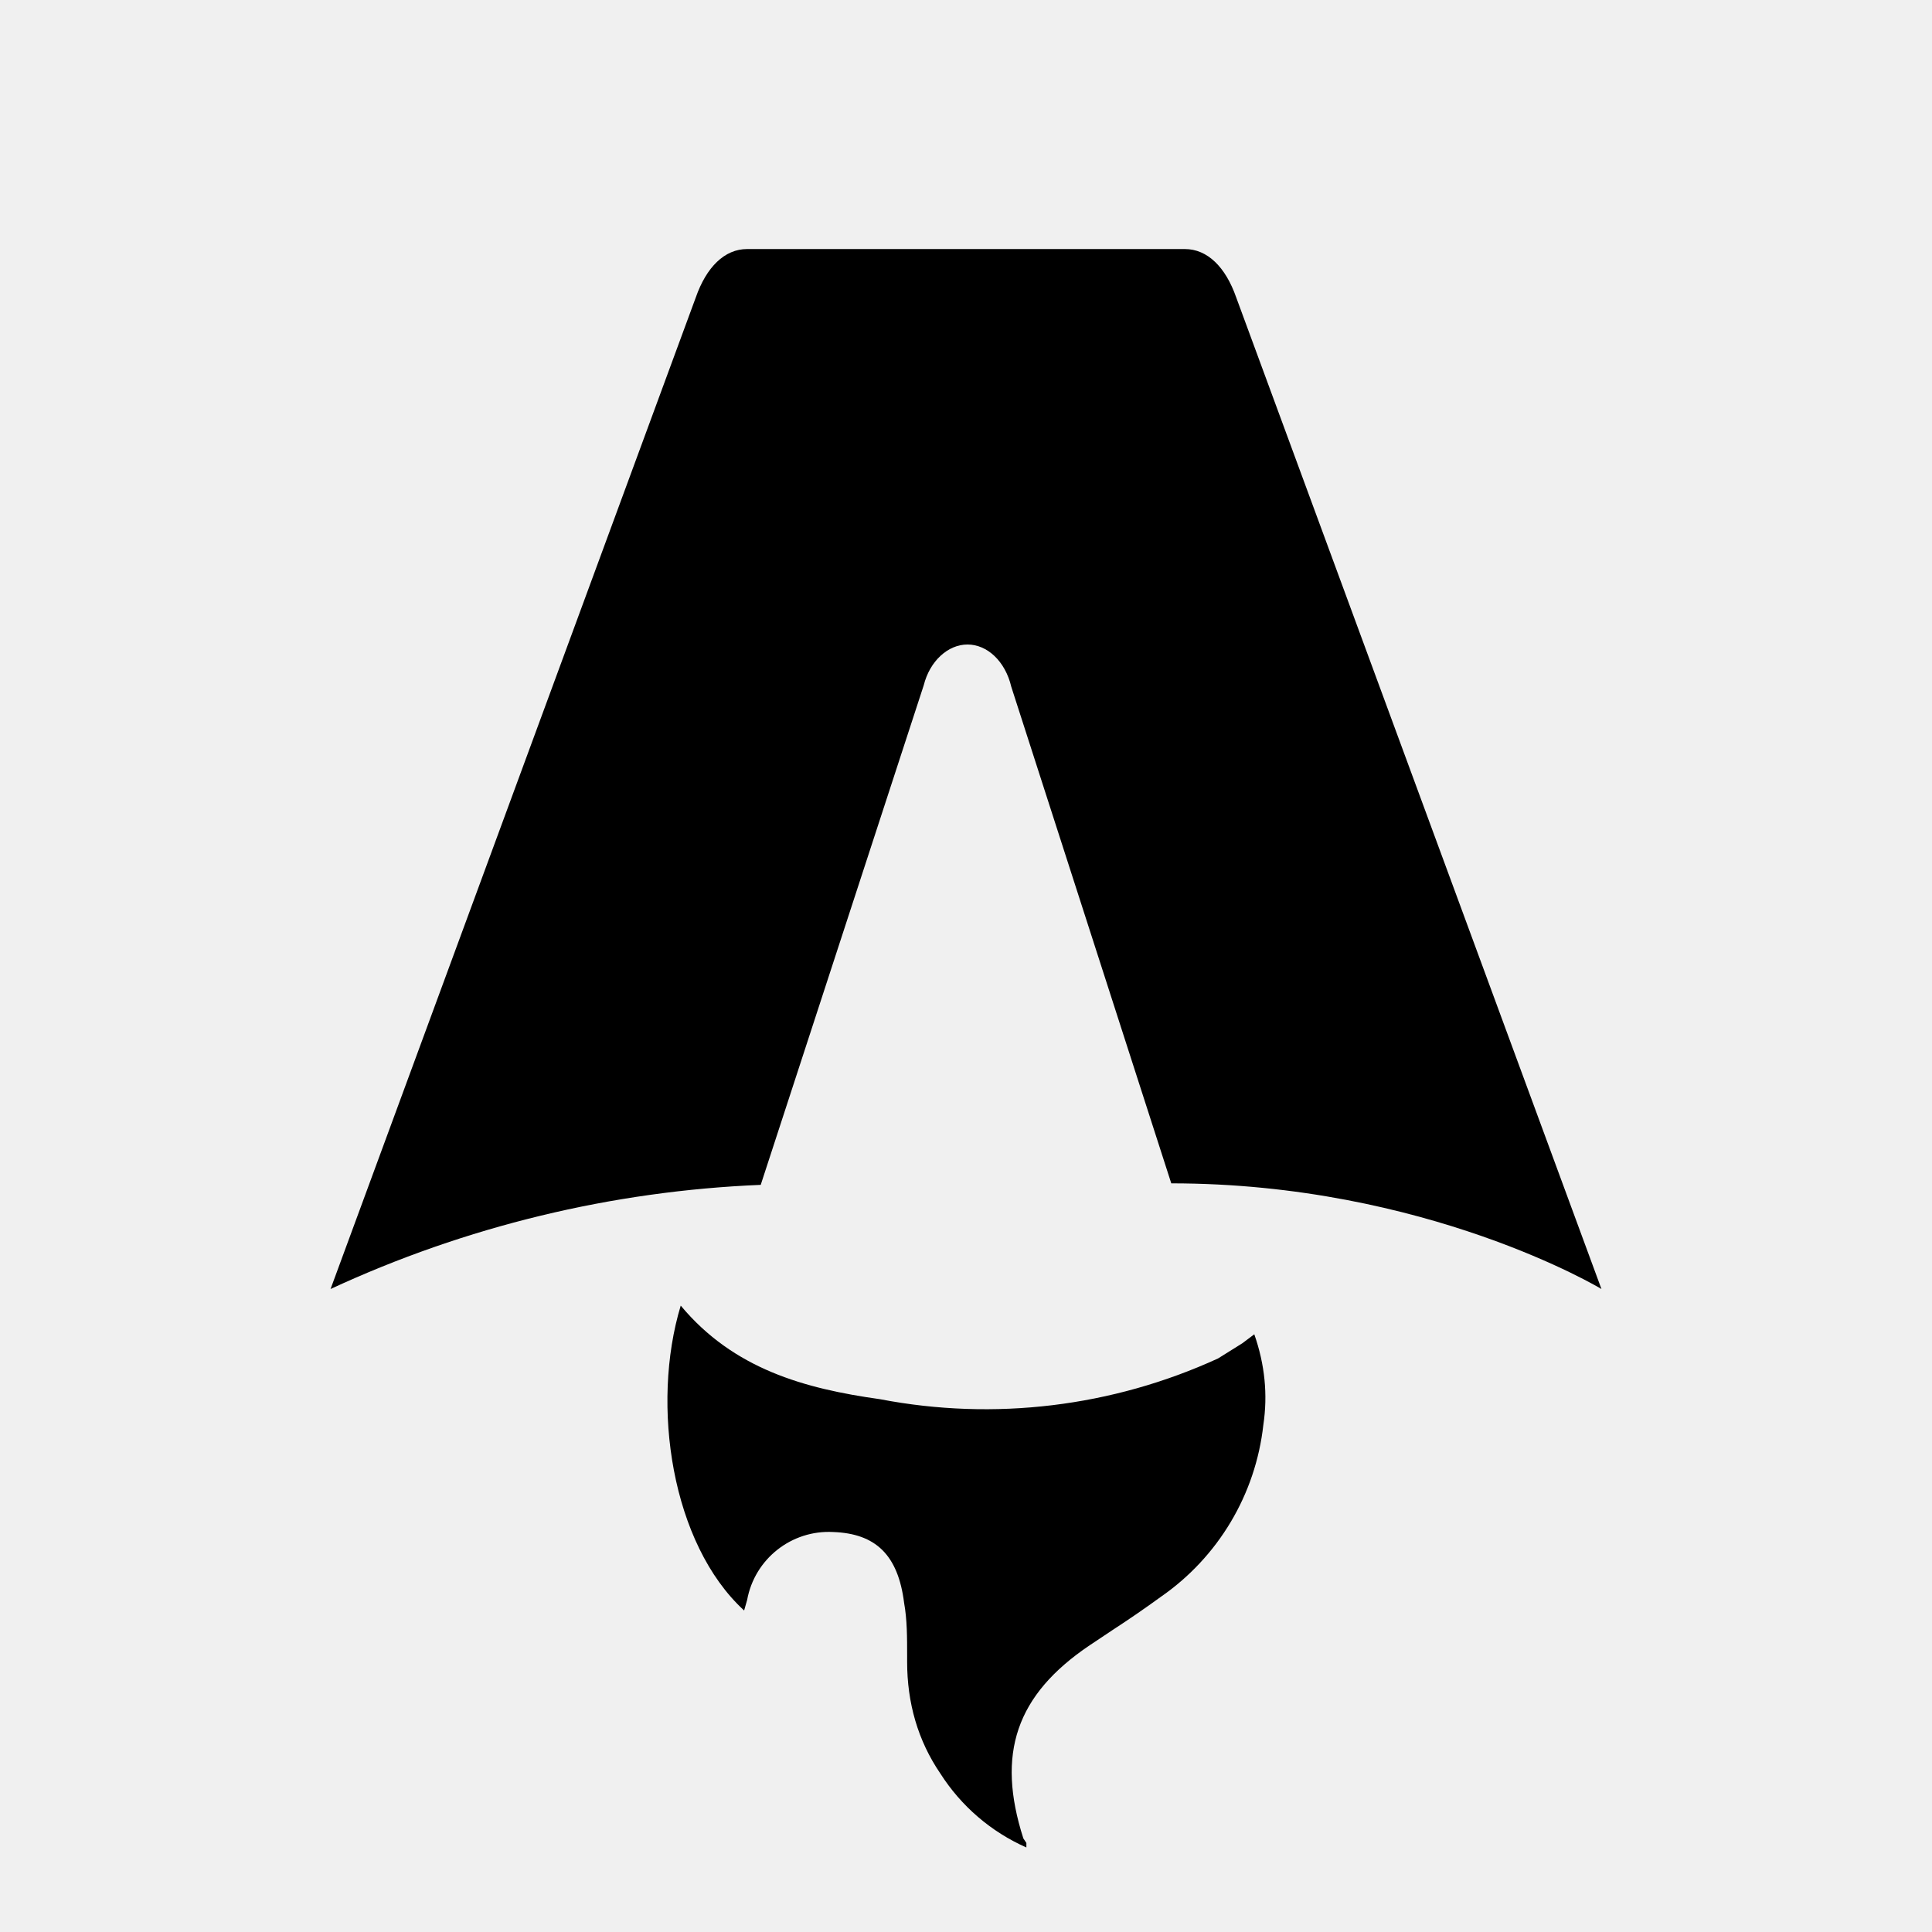
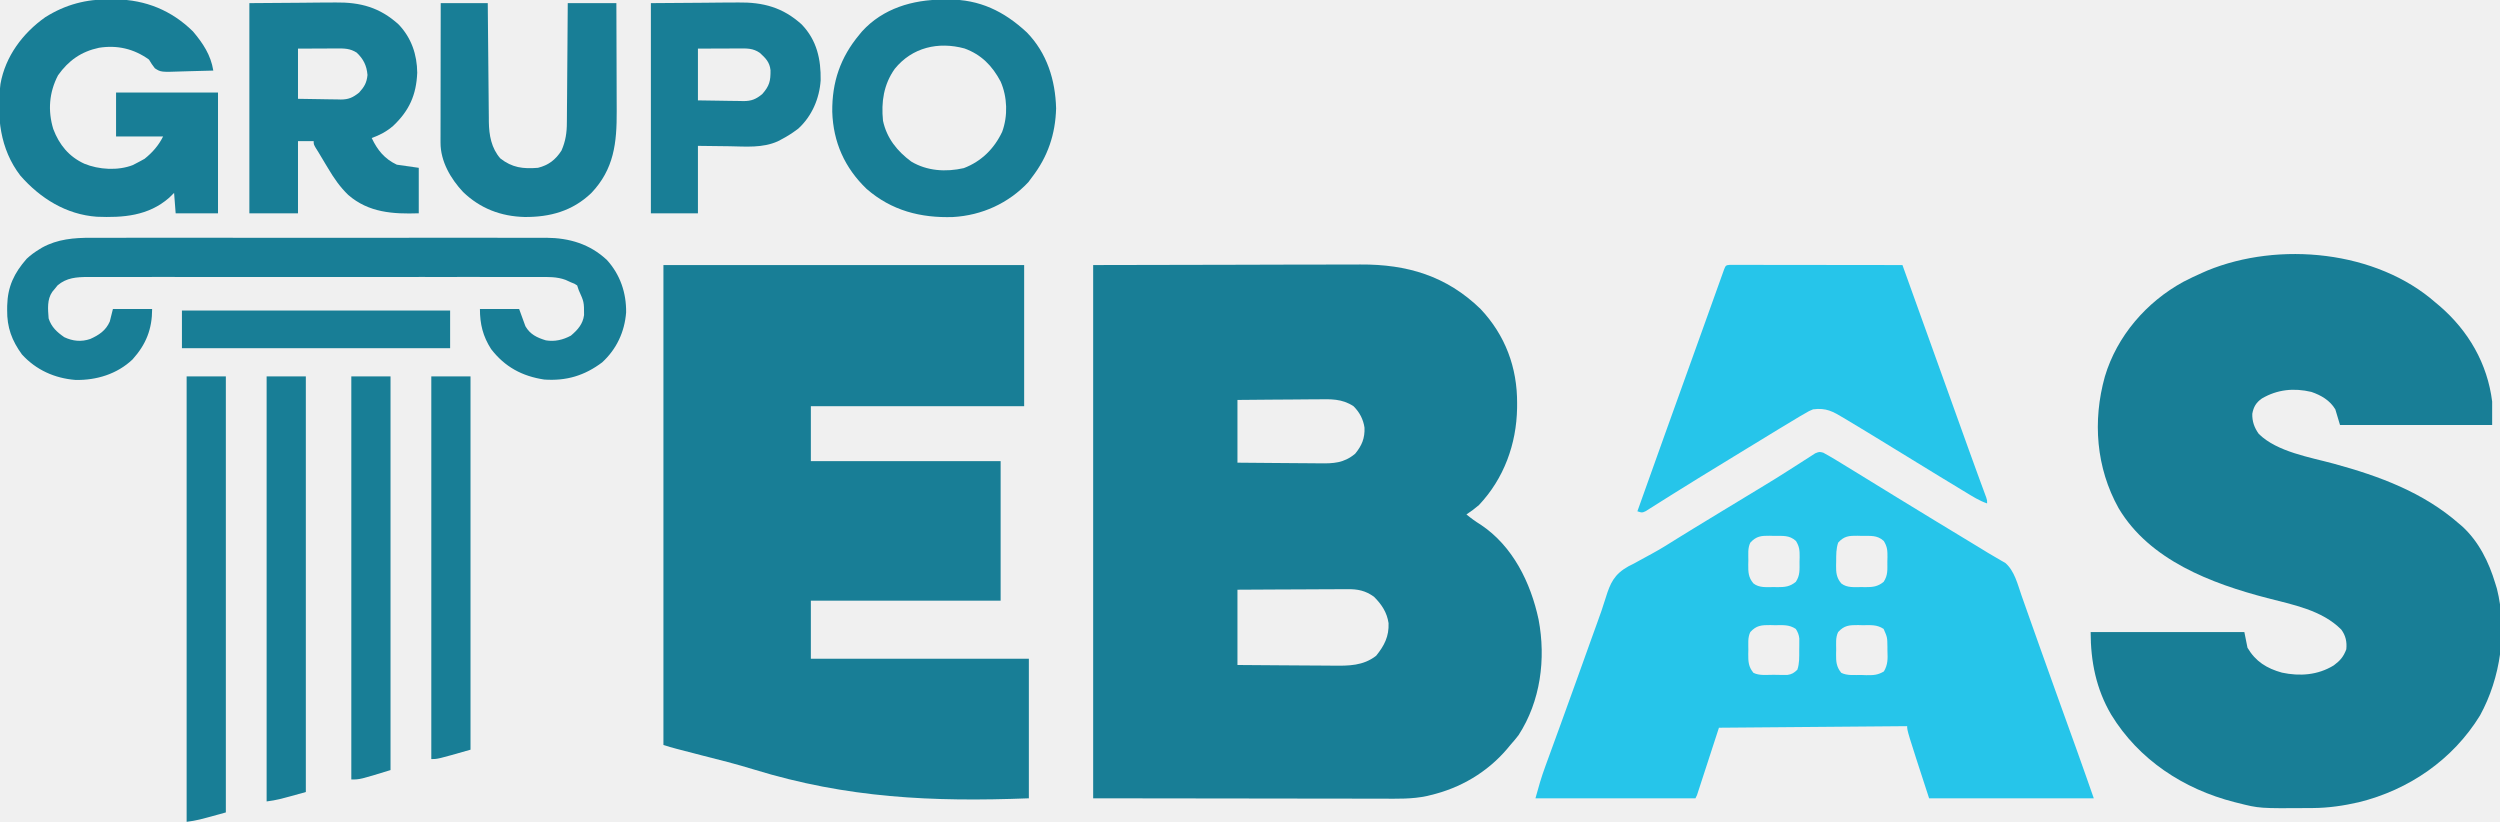
- <svg xmlns="http://www.w3.org/2000/svg" fill="none" viewBox="0 0 128 128">
-   <path d="M50.4 78.5a75.1 75.1 0 0 0-28.5 6.9l24.2-65.7c.7-2 1.9-3.2 3.4-3.2h29c1.5 0 2.7 1.2 3.4 3.2l24.2 65.7s-11.6-7-28.5-7L67 45.5c-.4-1.7-1.6-2.8-2.9-2.8-1.3 0-2.5 1.1-2.9 2.7L50.4 78.5Zm-1.1 28.2Zm-4.2-20.2c-2 6.6-.6 15.8 4.2 20.2a17.5 17.5 0 0 1 .2-.7 5.5 5.5 0 0 1 5.7-4.5c2.8.1 4.3 1.5 4.7 4.7.2 1.1.2 2.3.2 3.5v.4c0 2.7.7 5.2 2.2 7.4a13 13 0 0 0 5.7 4.9v-.3l-.2-.3c-1.8-5.6-.5-9.5 4.4-12.8l1.5-1a73 73 0 0 0 3.2-2.2 16 16 0 0 0 6.8-11.4c.3-2 .1-4-.6-6l-.8.6-1.6 1a37 37 0 0 1-22.4 2.7c-5-.7-9.7-2-13.2-6.2Z" />
-   <style>
-         path { fill: #000; }
-         @media (prefers-color-scheme: dark) {
-             path { fill: #FFF; }
-         }
-     </style>
+ <svg xmlns="http://www.w3.org/2000/svg" version="1.1" width="1594" height="524">
+   <path d="M0 0 C30.484 -0.062 60.968 -0.124 92.375 -0.188 C101.974 -0.215 111.573 -0.242 121.462 -0.27 C133.251 -0.284 133.251 -0.284 138.783 -0.286 C142.618 -0.289 146.453 -0.3 150.288 -0.317 C155.201 -0.338 160.114 -0.343 165.026 -0.339 C166.816 -0.34 168.606 -0.346 170.396 -0.358 C200.102 -0.543 225.234 6.874 247 28 C262.763 44.722 270.449 65.35 270.312 88.188 C270.307 89.188 270.301 90.188 270.295 91.219 C269.924 114.134 261.888 136.177 246 153 C243.445 155.195 240.829 157.173 238 159 C240.92 161.449 243.893 163.561 247.125 165.562 C267.593 179.208 278.991 202.546 284 226 C288.768 251.153 285.243 278.119 271.242 299.711 C269.585 301.908 267.839 303.953 266 306 C265.346 306.794 264.693 307.588 264.02 308.406 C251.306 323.413 234.125 333.503 215 338 C214.33 338.167 213.659 338.334 212.968 338.507 C203.392 340.59 193.77 340.265 184.025 340.227 C181.981 340.226 179.937 340.227 177.893 340.228 C172.445 340.228 166.996 340.217 161.548 340.203 C156.426 340.191 151.304 340.191 146.182 340.189 C131.225 340.179 116.269 340.151 101.312 340.125 C51.163 340.063 51.163 340.063 0 340 C0 227.8 0 115.6 0 0 Z M92 86 C92 99.2 92 112.4 92 126 C103.357 126.116 103.357 126.116 114.715 126.195 C119.352 126.219 123.989 126.247 128.625 126.302 C132.367 126.345 136.108 126.369 139.849 126.38 C141.272 126.387 142.694 126.401 144.116 126.423 C153.247 126.557 159.783 126.321 167.023 120.324 C171.296 115.15 173.296 110.455 173 103.625 C172.205 98.279 169.83 93.801 166 90 C158.609 85.108 151.331 85.481 142.781 85.609 C141.313 85.617 139.845 85.623 138.376 85.627 C134.536 85.642 130.696 85.681 126.856 85.725 C122.235 85.774 117.614 85.792 112.993 85.815 C105.995 85.854 98.998 85.93 92 86 Z M92 207 C92 222.84 92 238.68 92 255 C105.264 255.116 105.264 255.116 118.527 255.195 C123.943 255.219 129.359 255.247 134.775 255.302 C139.145 255.345 143.515 255.369 147.885 255.38 C149.546 255.387 151.207 255.401 152.868 255.423 C162.892 255.549 172.113 255.556 180.402 249.141 C185.638 242.693 188.694 236.762 188.344 228.293 C187.309 221.39 183.922 216.367 179.074 211.508 C173.659 207.571 168.633 206.559 162.045 206.659 C161.283 206.659 160.522 206.659 159.737 206.658 C157.242 206.66 154.748 206.683 152.254 206.707 C150.515 206.713 148.776 206.717 147.038 206.72 C142.479 206.731 137.92 206.761 133.362 206.794 C127.882 206.83 122.403 206.844 116.924 206.861 C108.616 206.89 100.308 206.948 92 207 Z " fill="#187E96" transform="translate(697,169)" />
+   <path d="M0 0 C75.9 0 151.8 0 230 0 C230 29.7 230 59.4 230 90 C185.12 90 140.24 90 94 90 C94 101.55 94 113.1 94 125 C133.93 125 173.86 125 215 125 C215 154.37 215 183.74 215 214 C175.07 214 135.14 214 94 214 C94 226.21 94 238.42 94 251 C139.87 251 185.74 251 233 251 C233 280.37 233 309.74 233 340 C171.155 342.381 116.94 339.848 57.684 321.625 C46.544 318.201 35.277 315.337 23.974 312.501 C19.454 311.36 14.945 310.176 10.438 308.984 C9.711 308.794 8.984 308.603 8.235 308.407 C5.459 307.674 2.725 306.908 0 306 C0 205.02 0 104.04 0 0 Z " fill="#187E96" transform="translate(423,169)" />
+   <path d="M0 0 C1.226 1.029 1.226 1.029 2.477 2.078 C20.876 17.914 32.974 38.788 36 63 C36 67.95 36 72.9 36 78 C3.99 78 -28.02 78 -61 78 C-61.99 74.7 -62.98 71.4 -64 68 C-67.448 62.253 -73.049 59.011 -79.273 56.879 C-90.442 54.245 -101.006 55.3 -110.867 61.098 C-114.551 63.697 -116.156 66.507 -116.938 70.82 C-117.076 75.665 -115.636 79.748 -112.797 83.656 C-101.197 95.134 -79.981 98.555 -64.836 102.684 C-35.896 110.594 -7.891 120.89 15 141 C15.597 141.503 16.194 142.005 16.809 142.523 C27.433 152.191 33.958 165.441 38 179 C38.339 180.097 38.678 181.194 39.027 182.324 C45.732 208.926 41.394 239.223 28.273 263.148 C10.953 291.384 -17.115 310.663 -49.112 318.519 C-58.735 320.723 -68.336 322.142 -78.207 322.203 C-78.966 322.21 -79.725 322.217 -80.506 322.225 C-112.392 322.454 -112.392 322.454 -126 319 C-126.801 318.801 -127.601 318.603 -128.426 318.398 C-160.683 310.14 -189.32 291.431 -206.895 262.668 C-216.493 246.328 -220 228.793 -220 210 C-187.66 210 -155.32 210 -122 210 C-121.34 213.3 -120.68 216.6 -120 220 C-114.845 228.764 -107.733 233.185 -98 235.875 C-86.611 238.316 -75.121 237.466 -65 231.25 C-60.916 228.228 -58.786 225.789 -57 221 C-56.529 216.262 -57.348 212.297 -60.188 208.438 C-72.511 195.97 -91.224 192.542 -107.523 188.289 C-142.93 179.05 -182.421 164.235 -202.155 131.059 C-216.556 105.272 -218.838 75.362 -210.934 47.078 C-203.208 21.232 -184.485 -0.389 -160.941 -13.293 C-157.026 -15.342 -153.041 -17.212 -149 -19 C-147.911 -19.482 -146.821 -19.964 -145.699 -20.461 C-99.87 -39.295 -37.757 -33.247 0 0 Z " fill="#187E96" transform="translate(1553,193)" />
+   <path d="M0 0 C2.779 1.527 5.514 3.083 8.22 4.737 C9.333 5.415 10.446 6.093 11.593 6.792 C12.798 7.531 14.003 8.271 15.208 9.01 C16.467 9.779 17.725 10.547 18.984 11.315 C28.245 16.97 37.483 22.663 46.72 28.358 C54.697 33.274 62.697 38.151 70.708 43.01 C71.292 43.364 71.875 43.718 72.476 44.083 C75.367 45.836 78.259 47.589 81.151 49.342 C86.463 52.563 91.774 55.785 97.083 59.01 C98.428 59.826 98.428 59.826 99.801 60.657 C101.513 61.698 103.22 62.745 104.924 63.8 C106.754 64.918 108.607 66 110.473 67.056 C111.933 67.911 111.933 67.911 113.423 68.784 C114.303 69.283 115.184 69.782 116.091 70.297 C122.007 75.381 123.97 84.015 126.478 91.167 C126.854 92.225 127.23 93.283 127.617 94.373 C128.86 97.876 130.097 101.381 131.333 104.885 C132.891 109.278 134.451 113.67 136.011 118.062 C136.715 120.046 137.419 122.03 138.123 124.014 C141.627 133.892 145.16 143.758 148.708 153.62 C149.093 154.689 149.093 154.689 149.485 155.78 C151.757 162.093 154.03 168.405 156.303 174.717 C157.254 177.357 158.205 179.998 159.155 182.638 C160.013 185.023 160.872 187.408 161.732 189.792 C165.393 199.968 168.948 210.176 172.521 220.385 C137.871 220.385 103.221 220.385 67.521 220.385 C53.521 177.385 53.521 177.385 53.521 174.385 C13.921 174.715 -25.679 175.045 -66.479 175.385 C-71.099 189.575 -75.719 203.765 -80.479 218.385 C-80.809 219.045 -81.139 219.705 -81.479 220.385 C-115.139 220.385 -148.799 220.385 -183.479 220.385 C-181.604 213.509 -179.728 206.925 -177.276 200.28 C-176.965 199.426 -176.655 198.572 -176.335 197.692 C-175.659 195.835 -174.981 193.979 -174.301 192.123 C-172.411 186.965 -170.537 181.802 -168.659 176.639 C-168.253 175.524 -167.847 174.409 -167.429 173.26 C-164.092 164.09 -160.784 154.91 -157.487 145.725 C-157.233 145.017 -156.979 144.309 -156.717 143.58 C-154.433 137.218 -152.15 130.855 -149.868 124.492 C-149.627 123.818 -149.385 123.145 -149.136 122.451 C-148.656 121.112 -148.176 119.773 -147.697 118.435 C-146.546 115.223 -145.389 112.013 -144.217 108.808 C-142.258 103.429 -140.347 98.066 -138.696 92.583 C-135.773 83.127 -133.269 77.575 -124.231 72.485 C-123.055 71.895 -121.879 71.305 -120.667 70.698 C-119.414 70.013 -118.165 69.322 -116.919 68.625 C-114.366 67.203 -111.8 65.808 -109.223 64.431 C-103.488 61.336 -97.998 57.846 -92.479 54.385 C-90.339 53.063 -88.197 51.742 -86.053 50.424 C-84.981 49.765 -83.909 49.105 -82.805 48.425 C-76.979 44.851 -71.136 41.305 -65.292 37.76 C-64.703 37.403 -64.115 37.046 -63.509 36.679 C-60.6 34.915 -57.692 33.152 -54.783 31.389 C-50.74 28.937 -46.697 26.484 -42.657 24.026 C-40.806 22.901 -38.954 21.779 -37.1 20.658 C-32.45 17.84 -27.83 14.984 -23.254 12.047 C-20.874 10.521 -18.486 9.009 -16.098 7.497 C-14.944 6.762 -13.795 6.019 -12.65 5.27 C-11.06 4.23 -9.453 3.213 -7.846 2.198 C-6.93 1.606 -6.013 1.014 -5.069 0.405 C-2.479 -0.615 -2.479 -0.615 0 0 Z M-46.479 57.385 C-48.227 60.882 -47.706 64.846 -47.729 68.698 C-47.75 69.553 -47.77 70.408 -47.792 71.29 C-47.822 76.105 -47.759 79.566 -44.479 83.385 C-40.808 86.299 -36.01 85.716 -31.542 85.698 C-30.743 85.714 -29.945 85.73 -29.122 85.747 C-24.422 85.75 -21.273 85.459 -17.479 82.385 C-14.649 78.14 -15.111 74.502 -15.104 69.51 C-15.068 68.163 -15.068 68.163 -15.03 66.788 C-15.011 62.475 -15.067 60.052 -17.378 56.315 C-21.597 52.44 -25.812 53.131 -31.292 53.073 C-32.195 53.044 -33.098 53.015 -34.028 52.985 C-39.449 52.933 -42.616 53.161 -46.479 57.385 Z M9.521 57.385 C8.187 61.386 8.297 65.07 8.271 69.26 C8.25 70.063 8.23 70.866 8.208 71.694 C8.177 76.392 8.36 79.64 11.521 83.385 C15.192 86.299 19.99 85.716 24.458 85.698 C25.257 85.714 26.055 85.73 26.878 85.747 C31.578 85.75 34.727 85.459 38.521 82.385 C41.351 78.14 40.889 74.502 40.896 69.51 C40.932 68.163 40.932 68.163 40.97 66.788 C40.989 62.475 40.933 60.052 38.622 56.315 C34.403 52.44 30.188 53.131 24.708 53.073 C23.805 53.044 22.902 53.015 21.972 52.985 C16.581 52.933 13.312 53.117 9.521 57.385 Z M-46.479 114.385 C-48.227 117.882 -47.706 121.846 -47.729 125.698 C-47.75 126.553 -47.77 127.408 -47.792 128.29 C-47.822 133.134 -47.691 136.48 -44.479 140.385 C-40.615 142.317 -35.855 141.614 -31.604 141.635 C-30.094 141.666 -30.094 141.666 -28.553 141.698 C-27.097 141.705 -27.097 141.705 -25.612 141.713 C-24.724 141.723 -23.836 141.732 -22.921 141.742 C-19.963 141.31 -18.626 140.44 -16.479 138.385 C-15.092 134.224 -15.295 130.306 -15.292 125.948 C-15.273 124.659 -15.273 124.659 -15.255 123.344 C-15.253 122.513 -15.251 121.683 -15.249 120.827 C-15.245 120.071 -15.241 119.315 -15.236 118.536 C-15.518 116.045 -16.137 114.498 -17.479 112.385 C-21.825 109.488 -25.741 110.017 -30.854 110.01 C-31.8 109.986 -32.747 109.961 -33.721 109.936 C-39.221 109.913 -42.58 110.069 -46.479 114.385 Z M9.521 114.385 C7.773 117.882 8.294 121.846 8.271 125.698 C8.25 126.553 8.23 127.408 8.208 128.29 C8.178 133.134 8.309 136.48 11.521 140.385 C15.383 142.316 20.084 141.701 24.333 141.76 C25.332 141.798 26.33 141.835 27.359 141.874 C31.919 141.928 34.722 141.863 38.693 139.491 C41.302 135.058 41.144 131.371 40.958 126.323 C40.952 125.425 40.947 124.527 40.941 123.602 C40.859 117.707 40.859 117.707 38.521 112.385 C34.175 109.488 30.259 110.017 25.146 110.01 C24.2 109.986 23.253 109.961 22.279 109.936 C16.779 109.913 13.42 110.069 9.521 114.385 Z " fill="#26C5EA" transform="translate(1162.479,288.6147)" />
+   <path d="M0 0 C1.238 0.001 1.238 0.001 2.5 0.003 C3.444 0.001 4.388 0 5.36 -0.001 C6.404 0.002 7.447 0.006 8.523 0.01 C9.615 0.009 10.708 0.009 11.833 0.009 C15.464 0.01 19.095 0.018 22.725 0.025 C25.235 0.027 27.745 0.029 30.254 0.03 C36.197 0.033 42.14 0.041 48.083 0.051 C55.51 0.063 62.937 0.069 70.364 0.074 C83.619 0.085 96.873 0.102 110.128 0.123 C110.71 1.743 111.292 3.363 111.874 4.982 C112.455 6.598 112.455 6.598 113.047 8.246 C113.934 10.715 114.822 13.184 115.709 15.653 C117.978 21.967 120.247 28.281 122.516 34.595 C123.848 38.299 125.179 42.004 126.511 45.709 C126.781 46.462 127.052 47.216 127.331 47.992 C131.126 58.552 134.92 69.113 138.714 79.674 C140.255 83.965 141.796 88.256 143.338 92.547 C144.561 95.951 145.783 99.354 147.005 102.758 C148.378 106.581 149.751 110.403 151.124 114.225 C151.551 115.416 151.979 116.607 152.42 117.834 C154.45 123.484 156.493 129.13 158.562 134.767 C159.127 136.309 159.127 136.309 159.704 137.883 C160.407 139.797 161.113 141.71 161.822 143.622 C162.128 144.455 162.434 145.289 162.749 146.148 C163.017 146.872 163.285 147.596 163.561 148.343 C164.128 150.123 164.128 150.123 164.128 152.123 C159.104 150.388 154.767 147.624 150.253 144.873 C148.938 144.078 148.938 144.078 147.597 143.267 C144.772 141.556 141.95 139.84 139.128 138.123 C137.289 137.008 135.451 135.894 133.612 134.779 C123.467 128.623 113.353 122.416 103.253 116.186 C94.244 110.63 85.203 105.131 76.128 99.686 C74.515 98.718 74.515 98.718 72.87 97.731 C65.787 93.491 61.552 91.008 53.128 92.123 C50.504 93.218 50.504 93.218 47.952 94.744 C46.994 95.291 46.035 95.837 45.047 96.4 C40.467 99.103 35.908 101.836 31.378 104.623 C29.348 105.865 27.318 107.108 25.288 108.35 C23.751 109.292 23.751 109.292 22.183 110.253 C18.337 112.607 14.484 114.948 10.63 117.289 C1.507 122.83 -7.595 128.404 -16.685 133.998 C-17.752 134.653 -18.819 135.309 -19.919 135.984 C-25.078 139.155 -30.228 142.339 -35.351 145.569 C-37.754 147.082 -40.162 148.588 -42.571 150.094 C-43.724 150.818 -44.874 151.545 -46.022 152.276 C-47.611 153.288 -49.208 154.286 -50.806 155.283 C-51.714 155.857 -52.622 156.431 -53.557 157.022 C-55.872 158.123 -55.872 158.123 -58.872 157.123 C-47.388 124.919 -35.871 92.728 -24.273 60.565 C-21.865 53.885 -19.465 47.202 -17.07 40.518 C-15.39 35.829 -13.708 31.141 -12.026 26.453 C-11.219 24.203 -10.414 21.953 -9.609 19.703 C-8.5 16.601 -7.388 13.501 -6.275 10.4 C-5.777 9.006 -5.777 9.006 -5.27 7.583 C-4.967 6.742 -4.665 5.9 -4.352 5.033 C-4.089 4.298 -3.826 3.563 -3.555 2.805 C-2.64 0.55 -2.47 0.162 0 0 Z " fill="#26C5EA" transform="translate(1102.872,168.877)" />
+   <path d="M0 0 C1.28 -0.005 2.56 -0.009 3.879 -0.014 C7.397 -0.027 10.915 -0.021 14.434 -0.011 C18.242 -0.004 22.049 -0.015 25.857 -0.023 C33.303 -0.036 40.749 -0.034 48.195 -0.025 C54.25 -0.018 60.305 -0.017 66.359 -0.02 C67.655 -0.021 67.655 -0.021 68.976 -0.022 C70.731 -0.023 72.486 -0.024 74.24 -0.025 C90.672 -0.033 107.104 -0.024 123.536 -0.007 C137.617 0.006 151.699 0.004 165.781 -0.01 C182.156 -0.026 198.531 -0.033 214.907 -0.023 C216.655 -0.022 218.403 -0.021 220.151 -0.02 C221.441 -0.02 221.441 -0.02 222.757 -0.019 C228.8 -0.017 234.843 -0.021 240.887 -0.028 C248.257 -0.036 255.628 -0.034 262.998 -0.018 C266.755 -0.01 270.511 -0.007 274.268 -0.017 C278.348 -0.028 282.429 -0.015 286.51 0 C288.272 -0.01 288.272 -0.01 290.07 -0.02 C304.761 0.084 317.867 3.965 328.716 14.143 C337.196 23.451 341.139 35.133 340.97 47.604 C340.012 59.985 334.887 70.952 325.755 79.381 C314.494 87.895 302.822 91.367 288.755 90.381 C274.733 88.264 263.653 82.351 254.896 70.963 C249.654 62.802 247.755 55.029 247.755 45.381 C256.005 45.381 264.255 45.381 272.755 45.381 C274.075 49.011 275.395 52.641 276.755 56.381 C279.754 61.601 284.148 63.657 289.755 65.381 C295.444 66.342 300.734 65.085 305.755 62.381 C310.081 58.728 313.421 54.997 314.153 49.26 C314.143 40.905 314.143 40.905 310.755 33.381 C310.425 32.391 310.095 31.401 309.755 30.381 C308.109 29.262 308.109 29.262 305.755 28.381 C304.091 27.619 304.091 27.619 302.393 26.842 C296.726 24.742 291.093 24.966 285.116 25 C283.853 24.995 282.59 24.991 281.289 24.986 C277.799 24.973 274.31 24.979 270.82 24.989 C267.05 24.996 263.281 24.985 259.511 24.977 C252.133 24.964 244.754 24.966 237.376 24.975 C231.378 24.982 225.381 24.983 219.383 24.98 C218.529 24.979 217.675 24.979 216.795 24.978 C215.059 24.977 213.324 24.976 211.589 24.975 C195.323 24.967 179.057 24.976 162.792 24.993 C148.84 25.006 134.889 25.004 120.938 24.99 C104.73 24.974 88.522 24.967 72.314 24.977 C70.585 24.978 68.856 24.979 67.127 24.98 C66.276 24.98 65.426 24.98 64.549 24.981 C58.56 24.983 52.571 24.979 46.582 24.972 C39.281 24.964 31.981 24.966 24.68 24.982 C20.957 24.99 17.234 24.993 13.51 24.983 C9.471 24.972 5.433 24.985 1.394 25 C-0.366 24.99 -0.366 24.99 -2.162 24.98 C-9.42 25.032 -15.763 25.418 -21.522 30.318 C-22.344 31.339 -22.344 31.339 -23.182 32.381 C-23.748 33.062 -24.314 33.742 -24.897 34.443 C-28.368 39.433 -27.654 45.567 -27.245 51.381 C-25.514 56.881 -21.895 60.168 -17.245 63.381 C-11.771 65.943 -6.393 66.457 -0.686 64.506 C4.928 61.97 9.227 59.143 11.755 53.381 C12.415 50.741 13.075 48.101 13.755 45.381 C22.005 45.381 30.255 45.381 38.755 45.381 C38.755 58.225 34.896 67.965 26.255 77.568 C16.379 86.914 3.21 90.902 -10.132 90.631 C-23.405 89.565 -35.247 84.258 -44.245 74.381 C-50.748 65.451 -53.81 57.081 -53.682 46.068 C-53.673 45.139 -53.664 44.209 -53.655 43.251 C-53.348 31.088 -49.268 22.546 -41.245 13.381 C-38.742 11.043 -36.17 9.155 -33.245 7.381 C-32.631 7.005 -32.018 6.628 -31.386 6.24 C-21.619 0.832 -10.951 -0.062 0 0 Z " fill="#187E96" transform="translate(58.245,151.619)" />
+   <path d="M0 0 C1.185 0.008 2.37 0.017 3.59 0.025 C22.605 0.391 38.958 6.986 52.688 20.438 C59.125 28.035 64.121 35.567 65.688 45.438 C60.813 45.611 55.94 45.738 51.063 45.822 C49.407 45.857 47.75 45.905 46.094 45.966 C32.263 46.46 32.263 46.46 28.418 43.965 C26.967 42.195 25.851 40.402 24.688 38.438 C15.068 31.514 4.396 29.05 -7.23 30.902 C-18.518 33.32 -26.625 39.012 -33.312 48.438 C-38.997 59.329 -39.907 70.982 -36.348 82.703 C-32.549 92.737 -26.38 100.299 -16.562 104.812 C-7.305 108.642 4.93 109.365 14.375 105.688 C15.833 104.978 17.274 104.232 18.688 103.438 C19.739 102.86 20.791 102.282 21.875 101.688 C26.911 97.659 30.803 93.207 33.688 87.438 C23.788 87.438 13.887 87.438 3.688 87.438 C3.688 78.198 3.688 68.957 3.688 59.438 C25.137 59.438 46.587 59.438 68.688 59.438 C68.688 84.847 68.688 110.257 68.688 136.438 C59.778 136.438 50.867 136.438 41.688 136.438 C41.358 132.148 41.028 127.858 40.688 123.438 C39.636 124.469 38.584 125.5 37.5 126.562 C24.26 138.136 8.143 139.314 -8.593 138.633 C-28.124 137.23 -44.626 126.913 -57.312 112.438 C-70.389 95.448 -72.5 74.682 -70.012 53.933 C-66.891 36.377 -55.812 21.557 -41.449 11.406 C-28.432 3.236 -15.279 -0.139 0 0 Z " fill="#187E96" transform="translate(70.3125,-0.4375)" />
+   <path d="M0 0 C1.165 -0.021 2.329 -0.041 3.529 -0.062 C23.561 -0.152 39.129 7.43 53.621 20.879 C66.496 34.057 71.824 51.269 72.312 69.312 C71.88 85.848 67.004 100.203 56.938 113.25 C55.793 114.797 55.793 114.797 54.625 116.375 C42.022 129.857 24.954 137.587 6.594 138.629 C-14.049 139.304 -32.64 134.544 -48.535 120.68 C-62.463 107.29 -69.806 90.931 -70.412 71.57 C-70.623 52.584 -65.252 36.843 -53.062 22.25 C-52.248 21.264 -52.248 21.264 -51.418 20.258 C-38.065 5.587 -19.179 0.083 0 0 Z M-30.598 44.176 C-37.648 54.158 -39.269 65.241 -38.062 77.25 C-35.689 88.307 -29.039 96.627 -20.062 103.25 C-9.985 109.297 2.063 110.052 13.438 107.449 C24.627 103.209 32.896 95.021 37.938 84.25 C41.637 74.159 41.253 62.096 36.938 52.25 C31.653 42.262 24.673 35.055 13.867 31.137 C-2.753 26.652 -19.436 30.388 -30.598 44.176 Z " fill="#187E96" transform="translate(601.0625,-0.25)" />
+   <path d="M0 0 C16.675 -0.124 16.675 -0.124 33.688 -0.25 C38.913 -0.305 38.913 -0.305 44.245 -0.36 C48.566 -0.378 48.566 -0.378 50.602 -0.382 C51.996 -0.388 53.389 -0.402 54.783 -0.422 C70.828 -0.647 83.228 2.748 95.188 13.625 C103.295 22.121 106.935 32.831 107.027 44.414 C106.426 58.58 101.912 68.578 91.688 78.25 C87.491 81.876 83.199 84.132 78 86 C81.69 93.742 86.185 99.309 94 103 C98.62 103.66 103.24 104.32 108 105 C108 114.57 108 124.14 108 134 C91.588 134.547 76.054 133.59 63.05 122.308 C57.739 117.171 53.939 111.654 50.188 105.312 C49.629 104.389 49.07 103.465 48.494 102.514 C46.985 100.015 45.491 97.509 44 95 C43.446 94.117 42.892 93.234 42.322 92.325 C41 90 41 90 41 88 C37.7 88 34.4 88 31 88 C31 103.18 31 118.36 31 134 C20.77 134 10.54 134 0 134 C0 89.78 0 45.56 0 0 Z M31 29 C31 39.56 31 50.12 31 61 C35.591 61.092 40.178 61.172 44.77 61.22 C46.329 61.24 47.889 61.267 49.448 61.302 C51.697 61.351 53.946 61.373 56.195 61.391 C56.886 61.411 57.577 61.432 58.289 61.453 C63.336 61.455 66.103 60.133 70 57 C73.317 53.325 74.824 50.792 75.312 45.812 C74.825 39.862 72.76 35.675 68.438 31.562 C64.216 28.857 60.552 28.866 55.707 28.902 C54.415 28.905 53.123 28.907 51.792 28.91 C50.149 28.919 48.506 28.928 46.812 28.938 C41.594 28.958 36.376 28.979 31 29 Z " fill="#187E96" transform="translate(159,2)" />
+   <path d="M0 0 C9.9 0 19.8 0 30 0 C30.02 2.437 30.04 4.874 30.06 7.385 C30.127 15.459 30.205 23.534 30.288 31.608 C30.337 36.501 30.384 41.394 30.422 46.287 C30.459 51.014 30.505 55.74 30.558 60.467 C30.577 62.266 30.592 64.064 30.603 65.862 C30.62 68.392 30.649 70.921 30.681 73.451 C30.683 74.185 30.685 74.92 30.688 75.676 C30.823 84.204 32.262 92.416 38 99 C45.552 104.944 52.536 105.769 62 105 C68.743 103.347 73.297 99.81 77 94 C79.606 88.103 80.444 82.569 80.432 76.176 C80.443 75.345 80.453 74.515 80.463 73.659 C80.493 70.949 80.503 68.238 80.512 65.527 C80.529 63.634 80.547 61.742 80.566 59.849 C80.613 54.892 80.643 49.936 80.67 44.979 C80.699 39.911 80.746 34.843 80.791 29.775 C80.877 19.85 80.943 9.925 81 0 C91.23 0 101.46 0 112 0 C112.045 11.006 112.082 22.011 112.104 33.017 C112.114 38.129 112.128 43.24 112.151 48.352 C112.173 53.292 112.185 58.233 112.19 63.174 C112.193 65.051 112.201 66.928 112.211 68.804 C112.324 89.001 110.533 105.888 95.973 121.121 C83.97 132.603 69.593 136.495 53.414 136.352 C38.327 135.943 25.236 130.955 14.254 120.414 C6.364 111.964 -0.136 100.891 -0.12 88.988 C-0.122 88.2 -0.123 87.412 -0.124 86.6 C-0.121 85.745 -0.117 84.89 -0.114 84.009 C-0.114 83.101 -0.114 82.193 -0.114 81.258 C-0.113 78.261 -0.105 75.263 -0.098 72.266 C-0.096 70.186 -0.094 68.107 -0.093 66.028 C-0.09 60.556 -0.08 55.085 -0.069 49.614 C-0.058 44.03 -0.054 38.447 -0.049 32.863 C-0.038 21.909 -0.021 10.954 0 0 Z " fill="#187E96" transform="translate(281,2)" />
+   <path d="M0 0 C11.282 -0.083 22.564 -0.165 34.188 -0.25 C37.724 -0.286 41.26 -0.323 44.903 -0.36 C49.288 -0.378 49.288 -0.378 51.353 -0.382 C52.768 -0.388 54.182 -0.402 55.597 -0.422 C71.592 -0.643 84.187 2.711 96.188 13.625 C105.845 23.687 108.464 35.808 108.25 49.246 C107.478 60.838 102.658 72.074 94 80 C90.484 82.661 86.924 84.989 83 87 C82.323 87.359 81.645 87.718 80.948 88.087 C71.235 92.455 60.72 91.431 50.312 91.25 C40.258 91.126 40.258 91.126 30 91 C30 105.19 30 119.38 30 134 C20.1 134 10.2 134 0 134 C0 89.78 0 45.56 0 0 Z M30 29 C30 39.89 30 50.78 30 62 C34.876 62.092 39.748 62.172 44.624 62.22 C46.281 62.24 47.937 62.267 49.594 62.302 C51.982 62.351 54.369 62.373 56.758 62.391 C57.492 62.411 58.227 62.432 58.984 62.453 C64.16 62.455 67.011 61.246 71 58 C75.623 52.752 76.353 49.652 76.281 42.762 C75.759 37.635 73.124 35.015 69.438 31.688 C65.147 28.717 61.29 28.867 56.27 28.902 C55.144 28.904 55.144 28.904 53.996 28.907 C51.601 28.912 49.207 28.925 46.812 28.938 C45.188 28.943 43.564 28.947 41.939 28.951 C37.96 28.961 33.98 28.981 30 29 Z " fill="#187E96" transform="translate(415,2)" />
+   <path d="M0 0 C8.25 0 16.5 0 25 0 C25 91.74 25 183.48 25 278 C7 283 7 283 0 284 C0 190.28 0 96.56 0 0 Z " fill="#187E96" transform="translate(119,240)" />
+   <path d="M0 0 C8.25 0 16.5 0 25 0 C25 87.45 25 174.9 25 265 C7 270 7 270 0 271 C0 181.57 0 92.14 0 0 Z " fill="#187E96" transform="translate(170,240)" />
+   <path d="M0 0 C8.25 0 16.5 0 25 0 C25 82.83 25 165.66 25 251 C5.5 257 5.5 257 0 257 C0 172.19 0 87.38 0 0 Z " fill="#187E96" transform="translate(224,240)" />
+   <path d="M0 0 C8.25 0 16.5 0 25 0 C25 78.54 25 157.08 25 238 C4 244 4 244 0 244 C0 163.48 0 82.96 0 0 Z " fill="#187E96" transform="translate(275,240)" />
+   <path d="M0 0 C56.43 0 112.86 0 171 0 C171 7.92 171 15.84 171 24 C114.57 24 58.14 24 0 24 C0 16.08 0 8.16 0 0 Z " fill="#187E96" transform="translate(116,198)" />
</svg>
